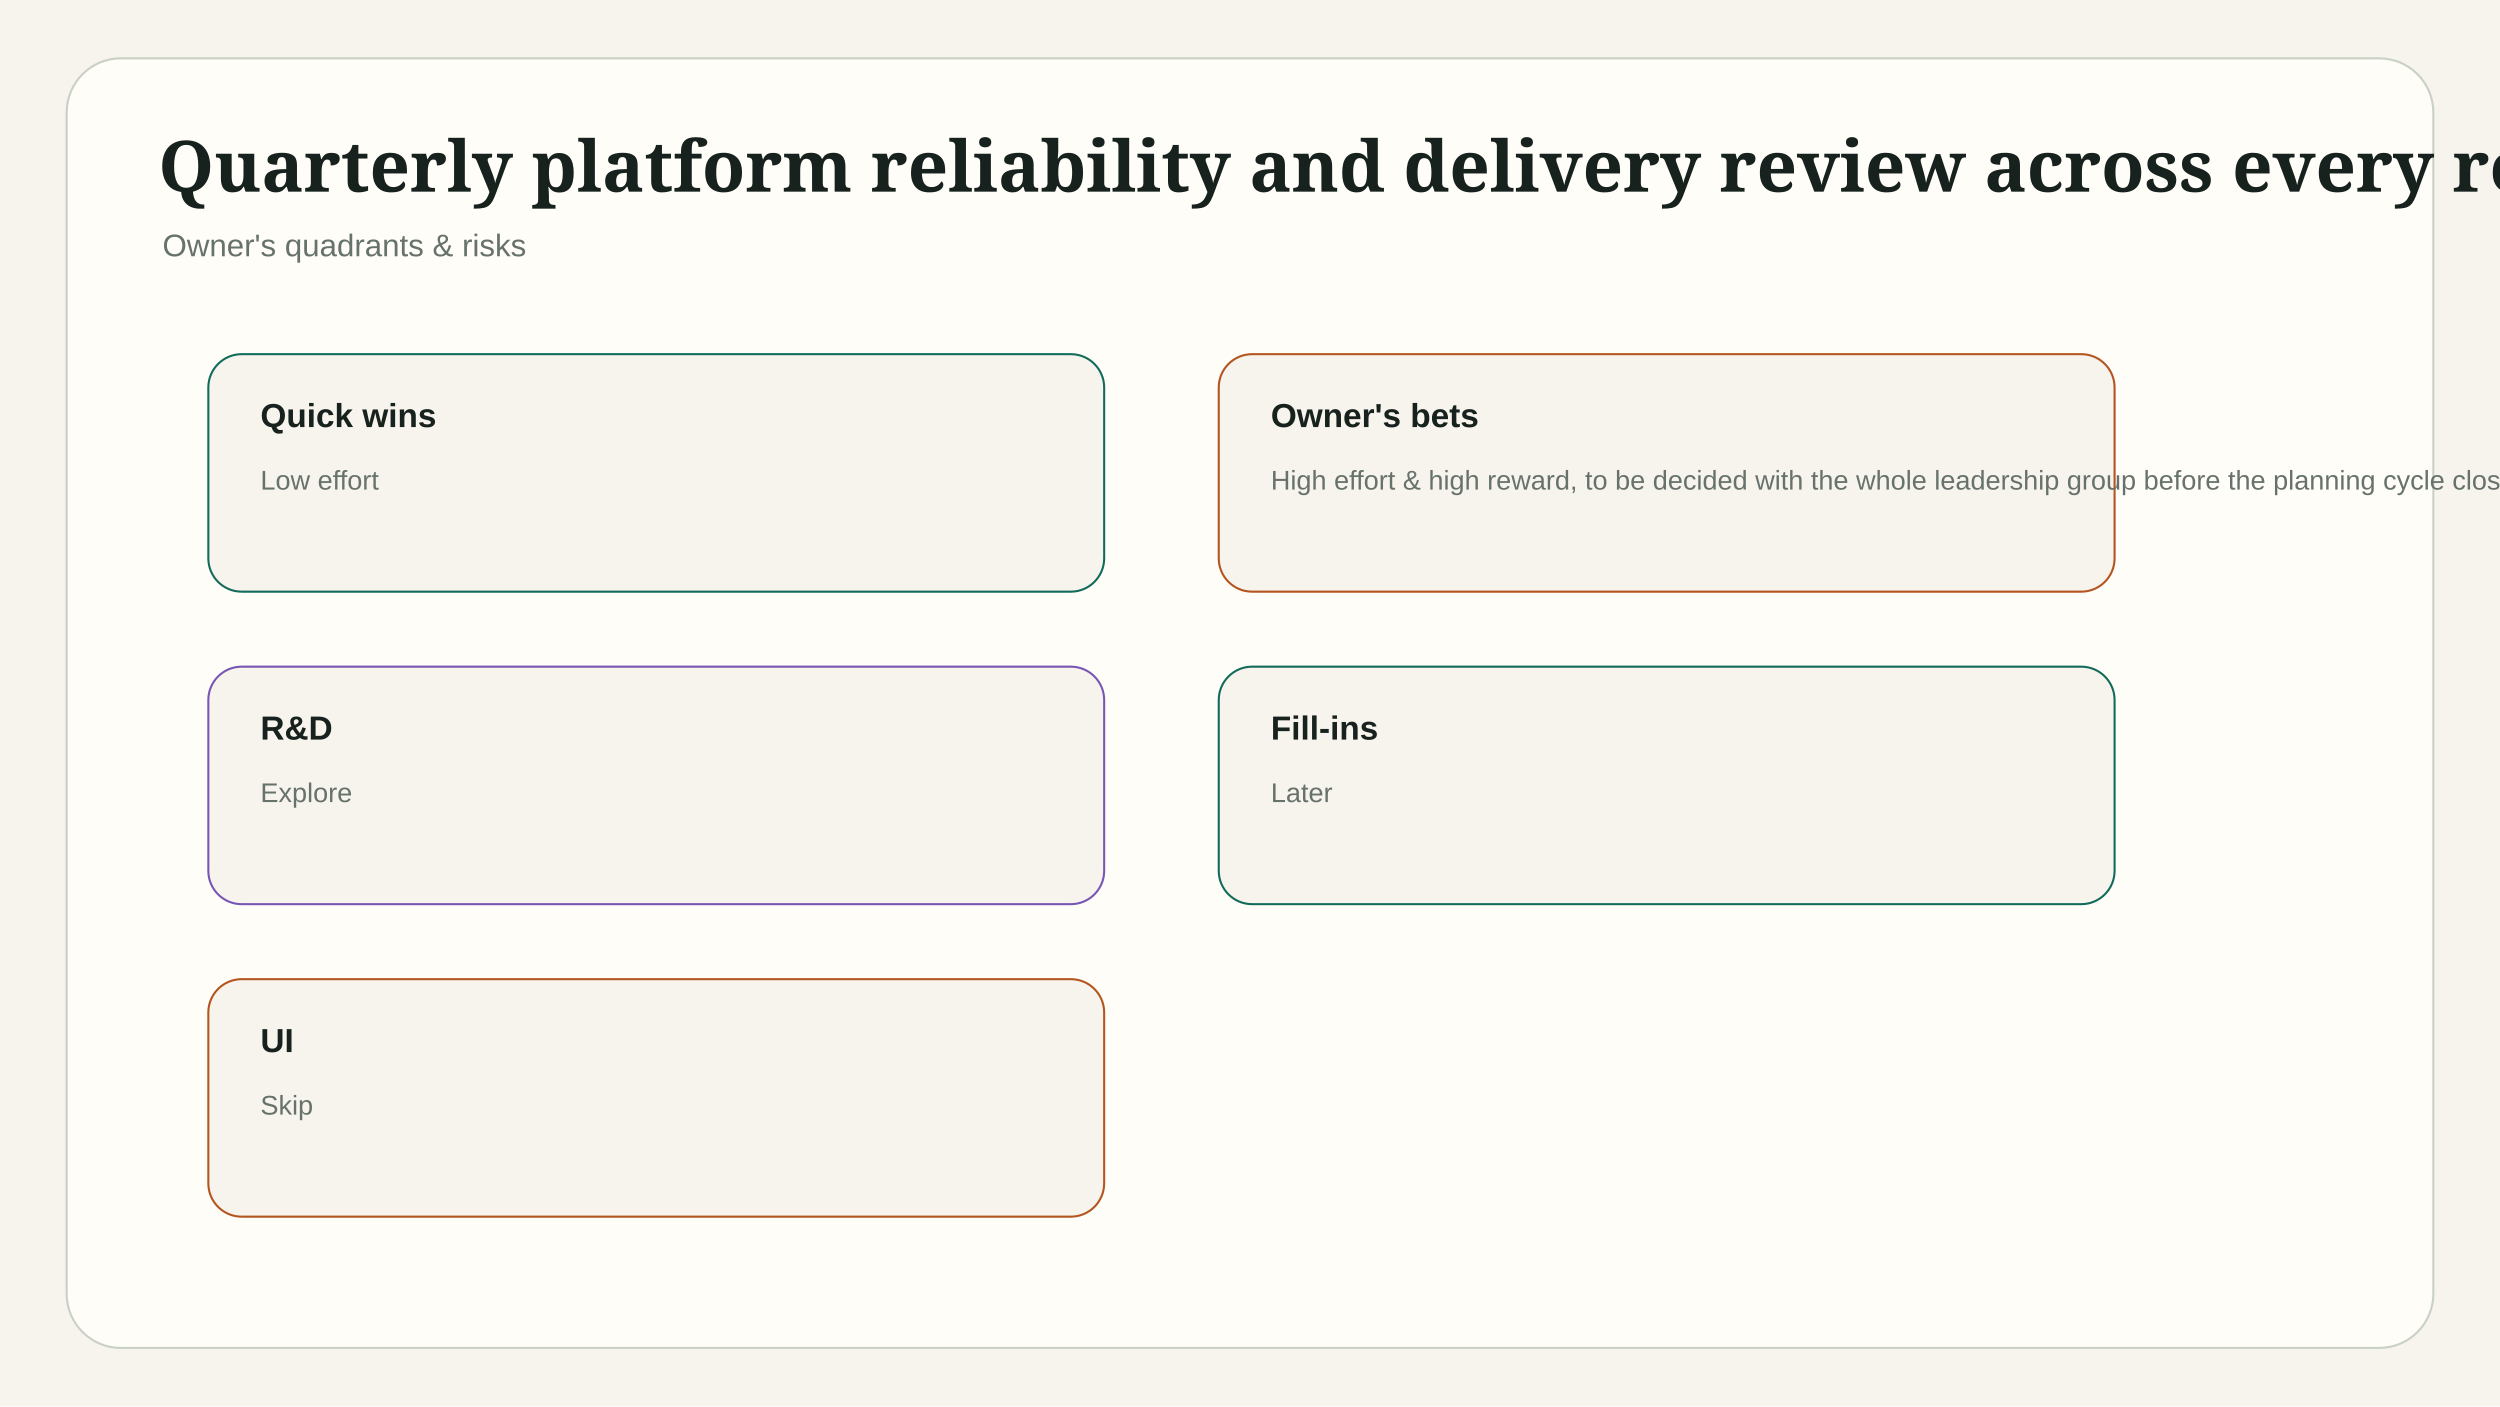
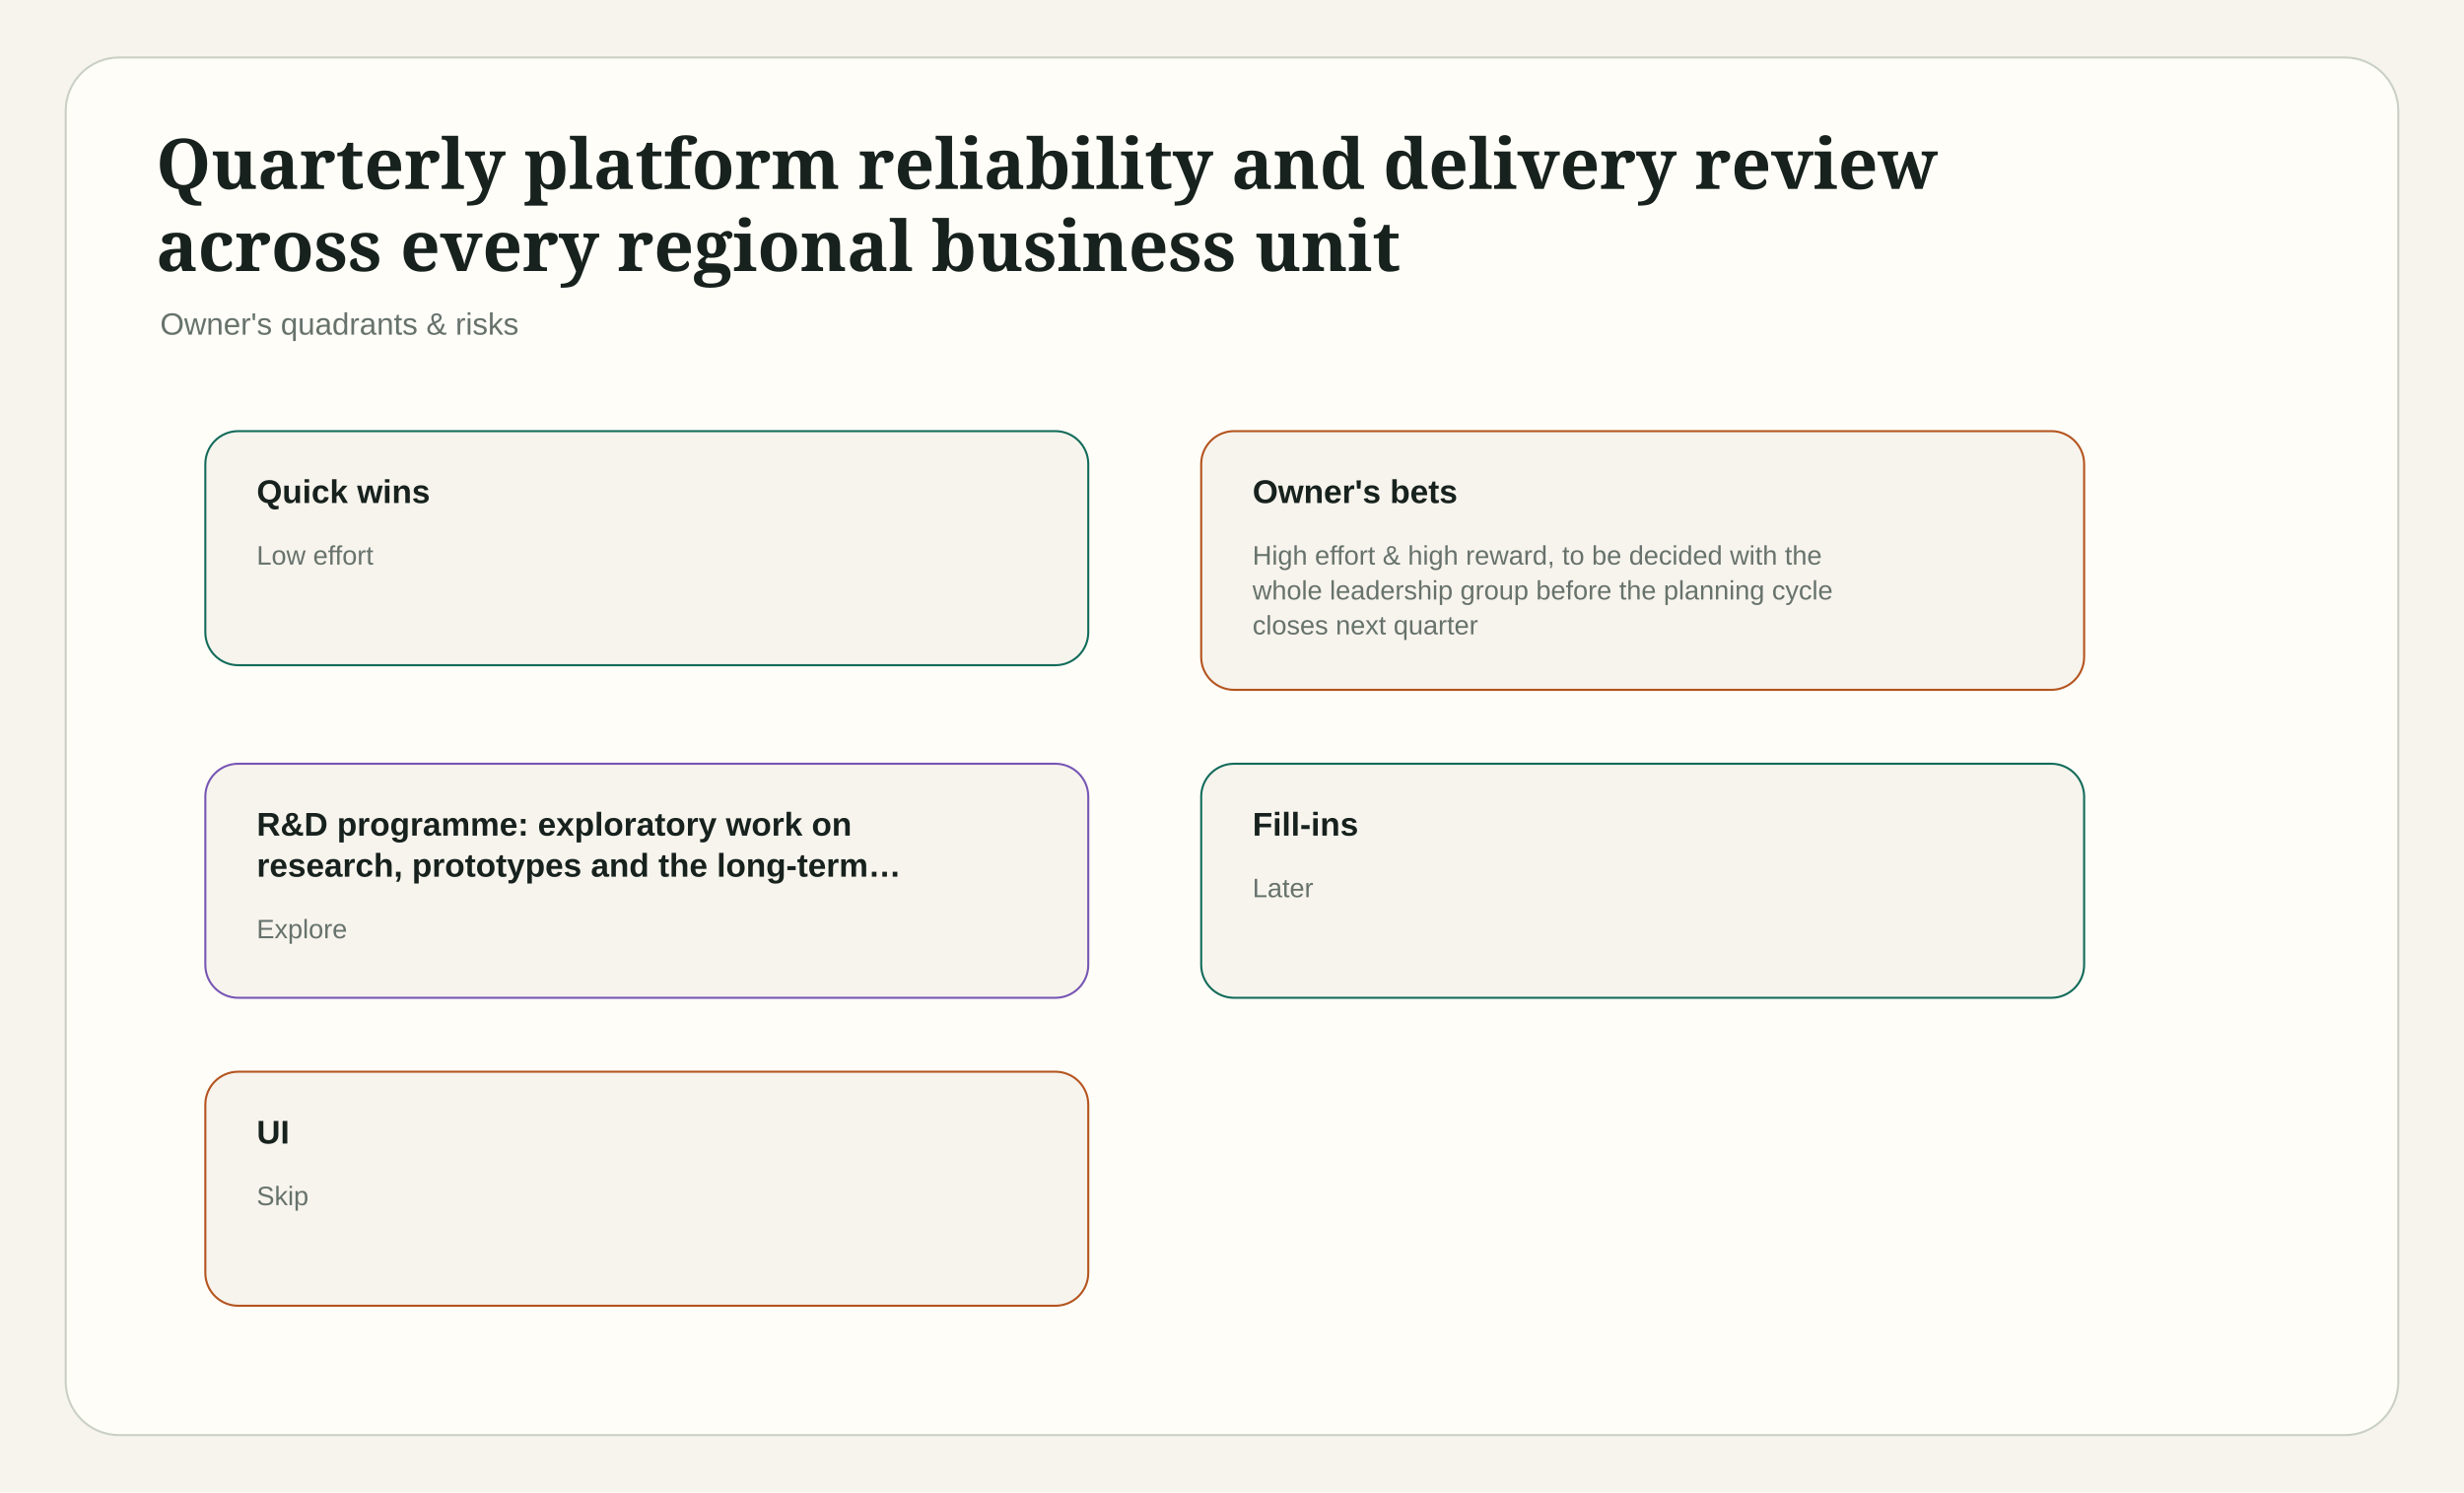
- <svg xmlns="http://www.w3.org/2000/svg" width="1200" height="675" viewBox="0 0 1200 675" lang="en" xml:lang="en" role="img" aria-labelledby="df-1xn7t7g-title df-1xn7t7g-desc">
-   <rect width="1200" height="675" fill="#f7f4ed" />
-   <rect x="32" y="28" width="1136" height="619" rx="26" fill="#fffdf8" stroke="#c9d0c5" />
-   <text x="76" y="92" font-family="Georgia, serif" font-size="34" fill="#17211d" font-weight="700">Quarterly platform reliability and delivery review across every regional business unit</text>
-   <text x="78" y="123" font-family="Arial, Helvetica, sans-serif" font-size="15" fill="#67726c">Owner's quadrants &amp; risks</text>
-   <rect x="100" y="170" width="430" height="114" rx="16" fill="#f7f4ed" stroke="#126b5a" />
-   <text x="125" y="205" font-family="Arial, Helvetica, sans-serif" font-size="16" fill="#17211d" font-weight="700">Quick wins</text>
-   <text x="125" y="235" font-family="Arial, Helvetica, sans-serif" font-size="13" fill="#67726c">Low effort</text>
-   <rect x="585" y="170" width="430" height="114" rx="16" fill="#f7f4ed" stroke="#b4541f" />
-   <text x="610" y="205" font-family="Arial, Helvetica, sans-serif" font-size="16" fill="#17211d" font-weight="700">Owner's bets</text>
-   <text x="610" y="235" font-family="Arial, Helvetica, sans-serif" font-size="13" fill="#67726c">High effort &amp; high reward, to be decided with the whole leadership group before the planning cycle closes next quarter</text>
-   <rect x="100" y="320" width="430" height="114" rx="16" fill="#f7f4ed" stroke="#7756b4" />
-   <text x="125" y="355" font-family="Arial, Helvetica, sans-serif" font-size="16" fill="#17211d" font-weight="700">R&amp;D</text>
-   <text x="125" y="385" font-family="Arial, Helvetica, sans-serif" font-size="13" fill="#67726c">Explore</text>
-   <rect x="585" y="320" width="430" height="114" rx="16" fill="#f7f4ed" stroke="#126b5a" />
-   <text x="610" y="355" font-family="Arial, Helvetica, sans-serif" font-size="16" fill="#17211d" font-weight="700">Fill-ins</text>
-   <text x="610" y="385" font-family="Arial, Helvetica, sans-serif" font-size="13" fill="#67726c">Later</text>
-   <rect x="100" y="470" width="430" height="114" rx="16" fill="#f7f4ed" stroke="#b4541f" />
-   <text x="125" y="505" font-family="Arial, Helvetica, sans-serif" font-size="16" fill="#17211d" font-weight="700">UI</text>
-   <text x="125" y="535" font-family="Arial, Helvetica, sans-serif" font-size="13" fill="#67726c">Skip</text>
+ <svg xmlns="http://www.w3.org/2000/svg" width="1200" height="727" viewBox="0 0 1200 727" lang="en" xml:lang="en" role="img" aria-labelledby="df-mmzb94-title df-mmzb94-desc">
+   <rect width="1200" height="727" fill="#f7f4ed" />
+   <rect x="32" y="28" width="1136" height="671" rx="26" fill="#fffdf8" stroke="#c9d0c5" />
+   <text x="76" y="92" font-family="Georgia, serif" font-size="34" fill="#17211d" font-weight="700">
+     <tspan x="76">Quarterly platform reliability and delivery review</tspan>
+     <tspan x="76" dy="40">across every regional business unit</tspan>
+   </text>
+   <text x="78" y="163" font-family="Arial, Helvetica, sans-serif" font-size="15" fill="#67726c">Owner's quadrants &amp; risks</text>
+   <rect x="100" y="210" width="430" height="114" rx="16" fill="#f7f4ed" stroke="#126b5a" />
+   <text x="125" y="245" font-family="Arial, Helvetica, sans-serif" font-size="16" fill="#17211d" font-weight="700">Quick wins</text>
+   <text x="125" y="275" font-family="Arial, Helvetica, sans-serif" font-size="13" fill="#67726c">Low effort</text>
+   <rect x="585" y="210" width="430" height="126" rx="16" fill="#f7f4ed" stroke="#b4541f" />
+   <text x="610" y="245" font-family="Arial, Helvetica, sans-serif" font-size="16" fill="#17211d" font-weight="700">Owner's bets</text>
+   <text x="610" y="275" font-family="Arial, Helvetica, sans-serif" font-size="13" fill="#67726c">
+     <tspan x="610">High effort &amp; high reward, to be decided with the</tspan>
+     <tspan x="610" dy="17">whole leadership group before the planning cycle</tspan>
+     <tspan x="610" dy="17">closes next quarter</tspan>
+   </text>
+   <rect x="100" y="372" width="430" height="114" rx="16" fill="#f7f4ed" stroke="#7756b4" />
+   <text x="125" y="407" font-family="Arial, Helvetica, sans-serif" font-size="16" fill="#17211d" font-weight="700">
+     <tspan x="125">R&amp;D programme: exploratory work on</tspan>
+     <tspan x="125" dy="20">research, prototypes and the long-term…</tspan>
+   </text>
+   <text x="125" y="457" font-family="Arial, Helvetica, sans-serif" font-size="13" fill="#67726c">Explore</text>
+   <rect x="585" y="372" width="430" height="114" rx="16" fill="#f7f4ed" stroke="#126b5a" />
+   <text x="610" y="407" font-family="Arial, Helvetica, sans-serif" font-size="16" fill="#17211d" font-weight="700">Fill-ins</text>
+   <text x="610" y="437" font-family="Arial, Helvetica, sans-serif" font-size="13" fill="#67726c">Later</text>
+   <rect x="100" y="522" width="430" height="114" rx="16" fill="#f7f4ed" stroke="#b4541f" />
+   <text x="125" y="557" font-family="Arial, Helvetica, sans-serif" font-size="16" fill="#17211d" font-weight="700">UI</text>
+   <text x="125" y="587" font-family="Arial, Helvetica, sans-serif" font-size="13" fill="#67726c">Skip</text>
</svg>
